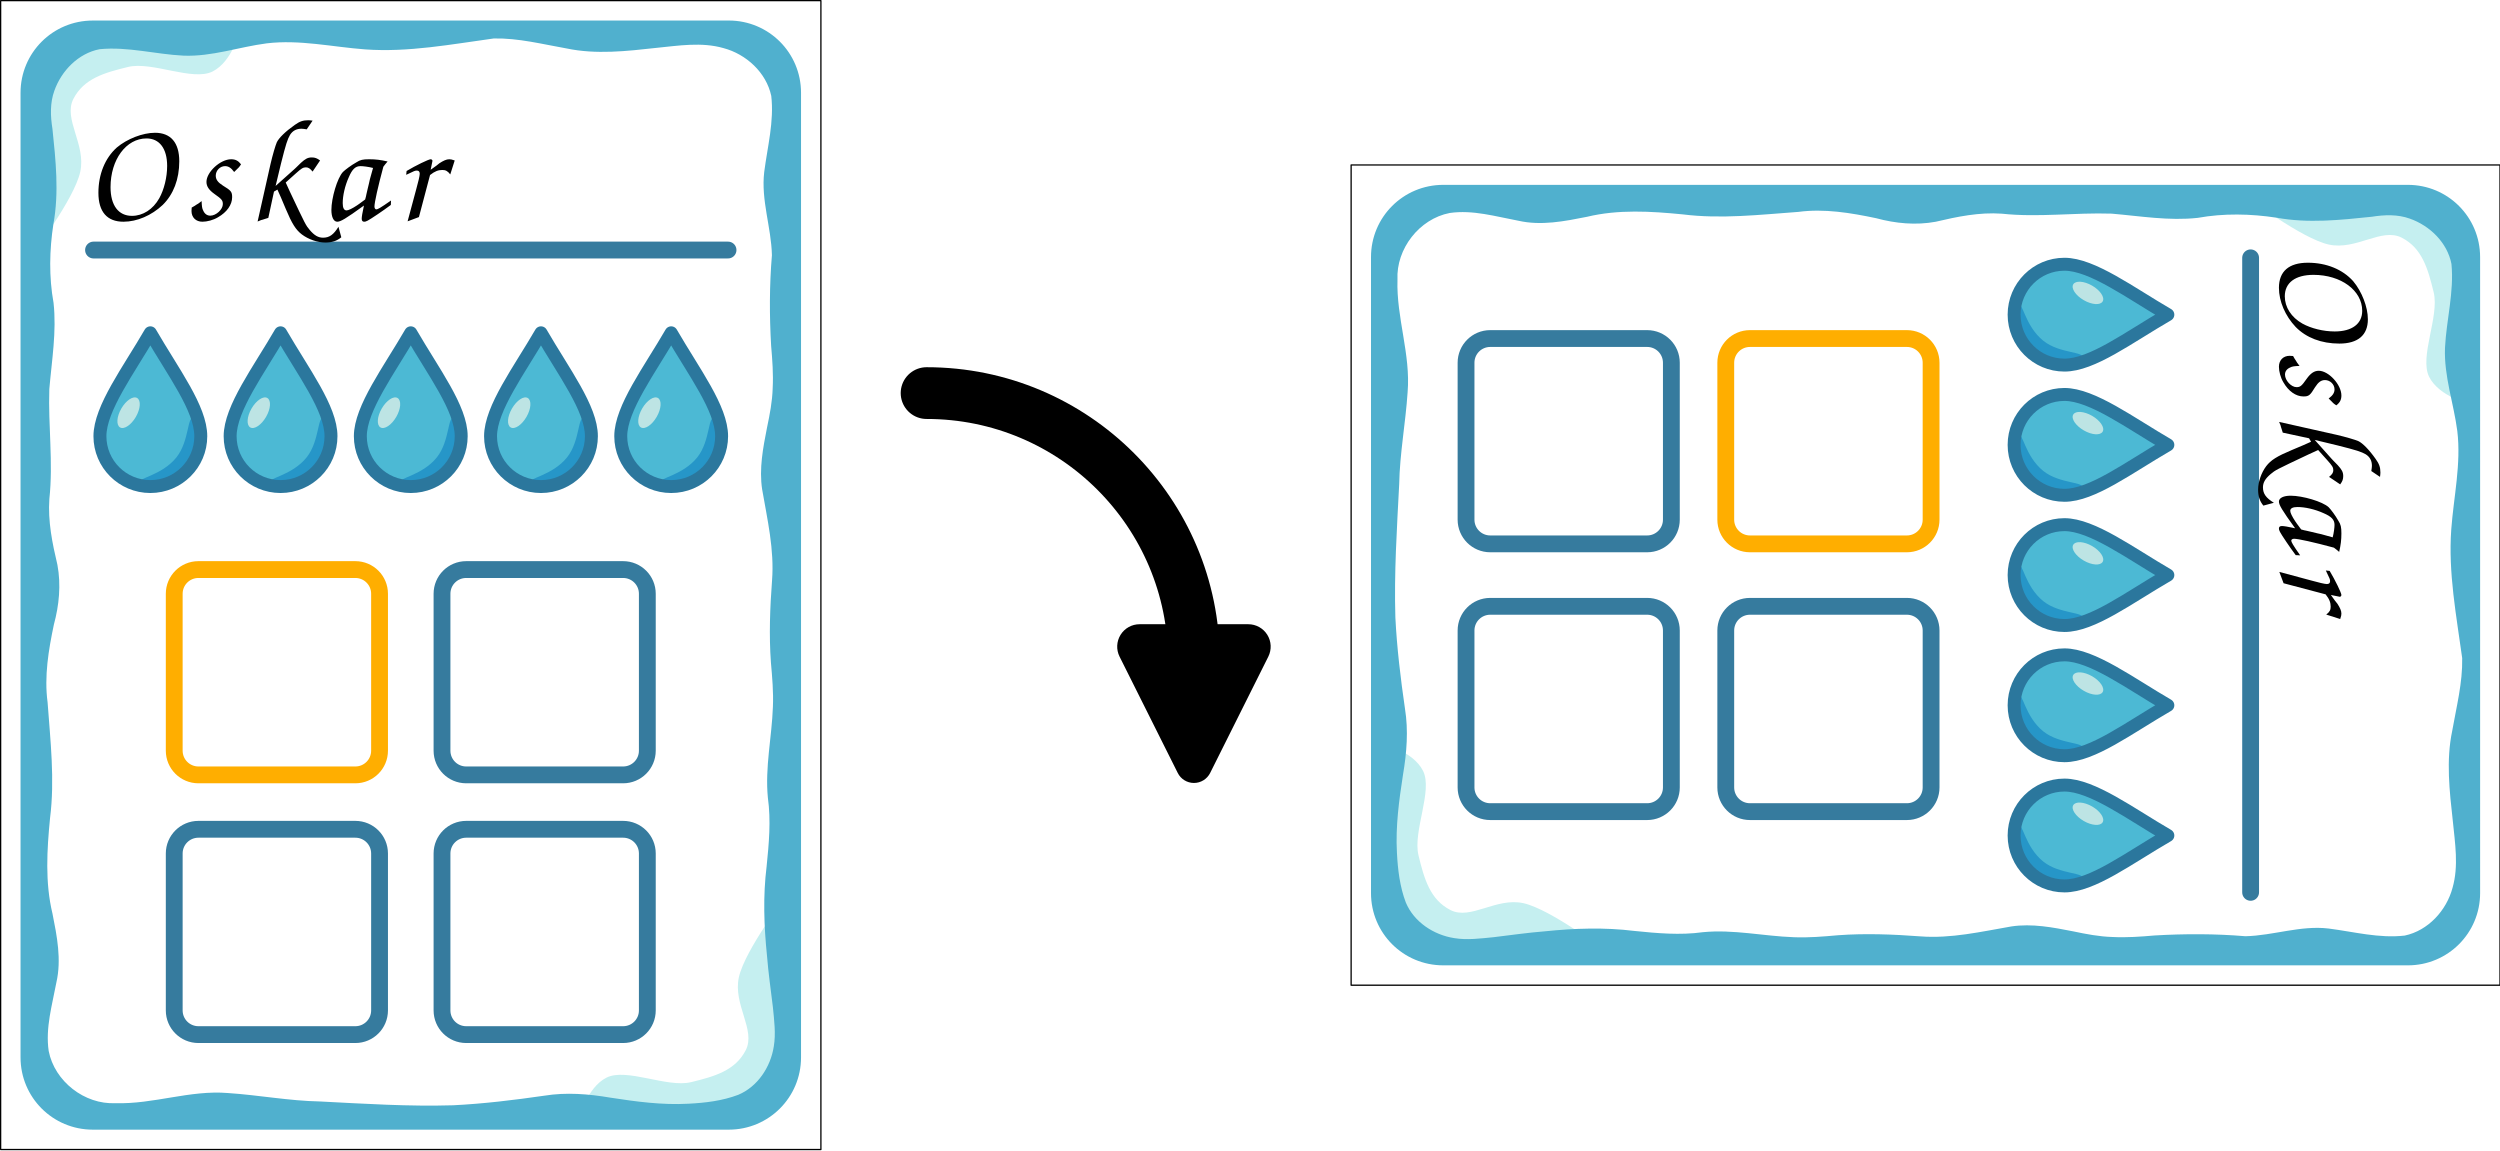
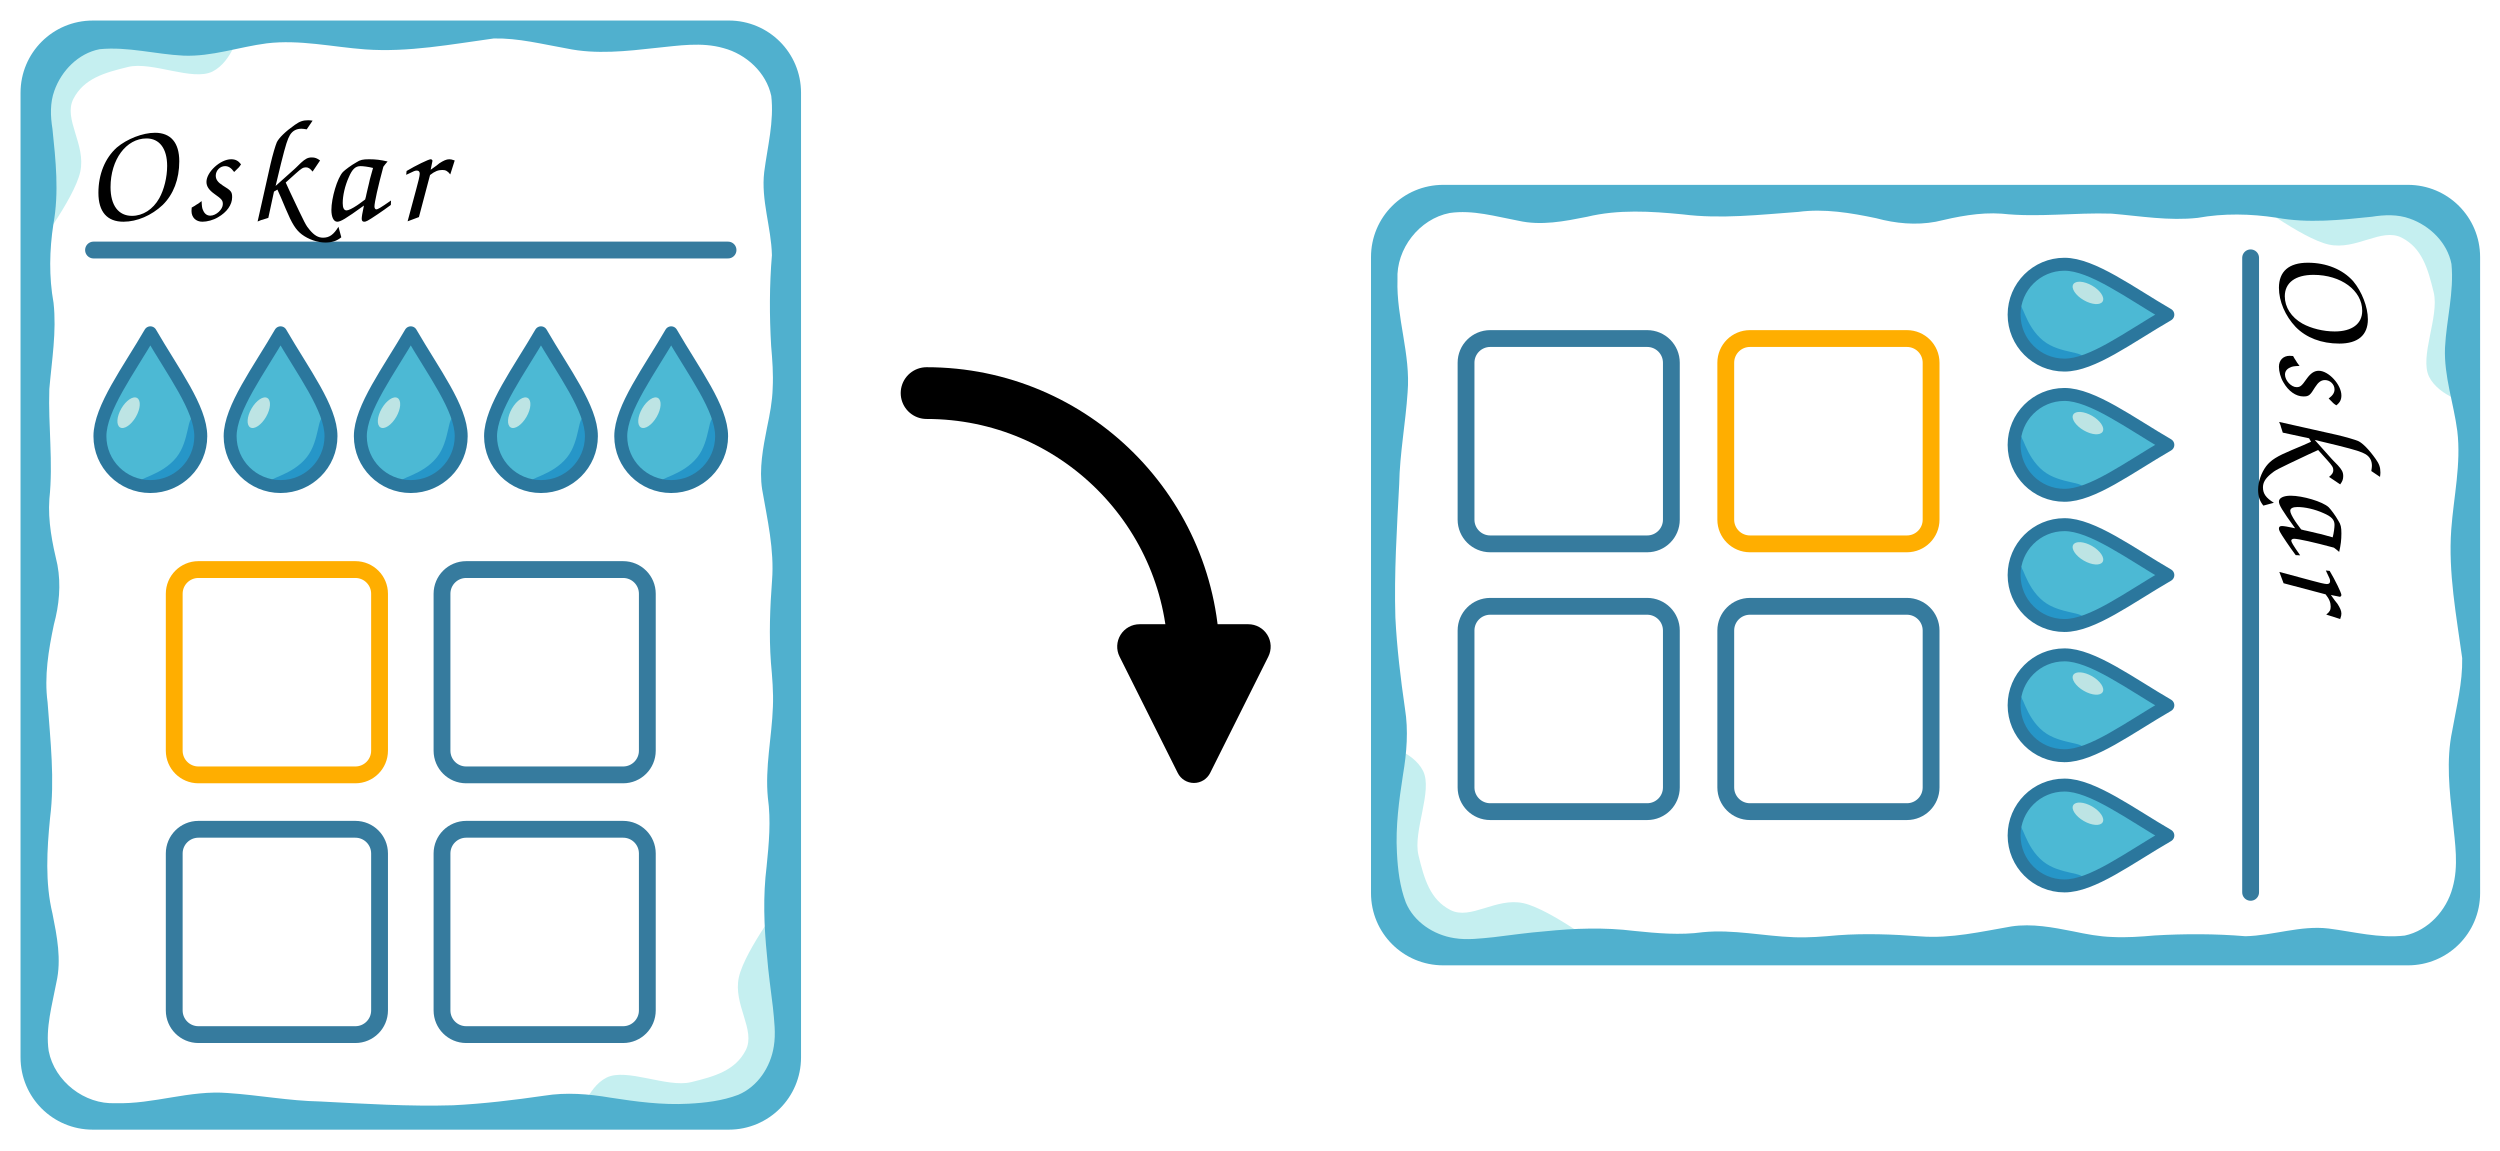
<svg xmlns="http://www.w3.org/2000/svg" width="193.231mm" height="88.9mm" viewBox="0 0 193.231 88.9" version="1.1" id="svg1" xml:space="preserve">
  <defs id="defs1">
    <marker style="overflow:visible" id="RoundedArrow" refX="0" refY="0" orient="auto-start-reverse" markerWidth="0.5" markerHeight="0.5" viewBox="0 0 1 1" preserveAspectRatio="xMidYMid" markerUnits="strokeWidth">
      <path transform="scale(0.7)" d="m -0.211,-4.106 6.422,3.211 a 1,1 90 0 1 0,1.789 L -0.211,4.106 A 1.236,1.236 31.717 0 1 -2,3 v -6 a 1.236,1.236 148.283 0 1 1.789,-1.106 z" style="fill:context-stroke;fill-rule:evenodd;stroke:none" id="path8" />
    </marker>
  </defs>
  <g id="layer1" transform="translate(-16.76862,-104.05)">
    <path id="path1" style="fill:none;stroke:#000000;stroke-width:4;stroke-linecap:round;stroke-linejoin:round;stroke-dasharray:none;marker-end:url(#RoundedArrow)" d="m 88.386,134.433 c 11.413,0 20.665,9.252 20.665,20.665" />
    <g id="g1">
      <g id="layer1-8" transform="translate(11.16626,97.02075)">
        <path style="fill:#c5eff0;fill-opacity:1;stroke:none;stroke-width:1.3;stroke-linecap:round;stroke-linejoin:round;stroke-dasharray:none;stroke-opacity:1;paint-order:stroke fill markers" d="m 50.369,93.494 h 13.346 l 2.825,-2.765 -0.125,-14.516 c 0,0 -3.235,4.23 -3.703,6.348 -0.468,2.118 1.334,4.076 0.529,5.643 -0.805,1.566 -2.38,2.021 -4.232,2.469 -1.852,0.447 -4.982,-1.125 -6.524,-0.353 -1.542,0.772 -2.116,3.174 -2.116,3.174 z" id="path48" />
        <path style="fill:#c5eff0;fill-opacity:1;stroke:none;stroke-width:1.3;stroke-linecap:round;stroke-linejoin:round;stroke-dasharray:none;stroke-opacity:1;paint-order:stroke fill markers" d="M 24.147,9.382 H 10.802 L 7.976,12.147 8.101,26.663 c 0,0 3.235,-4.23 3.703,-6.348 0.468,-2.118 -1.334,-4.076 -0.529,-5.643 0.805,-1.566 2.38,-2.021 4.232,-2.469 1.852,-0.447 4.982,1.125 6.524,0.353 1.542,-0.772 2.116,-3.174 2.116,-3.174 z" id="path47" />
-         <rect style="fill:none;stroke:#000000;stroke-width:0.1;stroke-linecap:round;stroke-linejoin:round;stroke-dasharray:none;stroke-opacity:1;paint-order:markers stroke fill" id="rect2" width="88.8" height="63.4" x="-95.879" y="5.652" transform="rotate(-90)" />
        <path id="rect27" style="fill:#50b0ce;fill-opacity:1;stroke:none;stroke-width:0.1;stroke-dasharray:none;paint-order:stroke fill markers" d="m 12.777,8.617 c -3.095,0 -5.587,2.492 -5.587,5.587 v 74.552 c 0,3.095 2.492,5.587 5.587,5.587 h 49.152 c 3.095,0 5.587,-2.492 5.587,-5.587 V 14.203 c 0,-3.095 -2.492,-5.587 -5.587,-5.587 z m 30.995,1.385 c 1.905,-0.038 3.761,0.445 5.624,0.772 2.293,0.481 4.648,0.209 6.951,-0.046 1.712,-0.17 3.481,-0.464 5.17,0.018 1.759,0.467 3.311,1.884 3.698,3.695 0.229,1.979 -0.294,3.93 -0.544,5.88 -0.261,2.172 0.546,4.277 0.595,6.436 -0.196,2.331 -0.195,4.675 -0.06,7.01 0.094,1.083 0.175,2.171 0.119,3.259 -0.028,1.029 -0.225,2.04 -0.436,3.044 -0.308,1.568 -0.622,3.183 -0.379,4.783 0.401,2.322 0.95,4.662 0.766,7.035 -0.158,2.113 -0.241,4.236 -0.087,6.352 0.1,1.137 0.202,2.277 0.153,3.42 -0.082,2.344 -0.619,4.675 -0.389,7.026 0.247,1.766 0.082,3.552 -0.098,5.316 -0.284,2.289 -0.204,4.606 0.03,6.896 0.106,1.331 0.296,2.652 0.456,3.977 0.097,1.007 0.238,2.031 0.07,3.038 -0.246,1.582 -1.241,3.105 -2.747,3.737 -1.231,0.467 -2.555,0.623 -3.863,0.689 -2.026,0.112 -4.044,-0.164 -6.041,-0.473 -1.676,-0.283 -3.396,-0.423 -5.083,-0.149 -2.34,0.339 -4.691,0.624 -7.054,0.742 -3.431,0.104 -6.861,-0.119 -10.287,-0.295 -2.385,-0.044 -4.736,-0.494 -7.112,-0.651 -2.934,-0.245 -5.771,0.877 -8.699,0.783 C 12.141,92.413 9.818,90.608 9.365,88.26 9.105,86.471 9.637,84.706 9.961,82.962 10.365,81.199 10.007,79.39 9.66,77.651 9.076,75.23 9.231,72.715 9.471,70.261 9.847,67.286 9.496,64.291 9.281,61.319 9.011,59.302 9.354,57.271 9.768,55.298 10.174,53.806 10.326,52.225 10.042,50.697 9.648,49.028 9.295,47.317 9.418,45.592 9.723,42.767 9.321,39.932 9.415,37.102 9.603,34.888 9.987,32.665 9.741,30.439 9.378,28.427 9.422,26.358 9.73,24.342 10.175,21.907 9.91,19.422 9.655,16.982 9.499,16.009 9.461,14.984 9.803,14.044 c 0.546,-1.549 1.853,-2.89 3.497,-3.212 2.182,-0.214 4.325,0.394 6.494,0.499 2.186,0.085 4.278,-0.673 6.423,-0.951 2.547,-0.307 5.078,0.28 7.61,0.467 3.339,0.241 6.65,-0.394 9.944,-0.845 z" />
        <path style="fill:#d35f5f;fill-opacity:1;stroke:#367b9e;stroke-width:1.3;stroke-linecap:round;stroke-dasharray:none;stroke-opacity:1;paint-order:stroke fill markers" d="M 12.831,26.355 H 61.874" id="path29" />
        <g id="g45" transform="matrix(0.9714795,0,0,0.9697636,-0.2522367,-0.7414276)" style="stroke-width:1.03">
          <g id="g32" transform="translate(-17.54498,-5.201777)" style="stroke-width:1.03">
            <path id="path30" style="fill:#4cb9d4;stroke:none;stroke-width:1.339;stroke-linecap:round;stroke-linejoin:round;paint-order:stroke fill markers" d="m 39.546,47.982 c 0,2.216 -1.796,4.012 -4.012,4.012 -2.216,0 -4.012,-1.796 -4.012,-4.012 0,-2.216 2.304,-5.287 4.012,-8.243 1.818,3.149 4.012,6.028 4.012,8.243 z" />
            <path id="ellipse32" style="fill:#2696c8;stroke-width:1.03;stroke-linecap:round;stroke-linejoin:round;paint-order:stroke fill markers" transform="rotate(30)" d="m 58.883,24.036 c 0,1.248 -2.246,3.244 -2.861,3.244 -0.615,0 1.104,-1.173 1.385,-3.092 0.242,-1.656 -0.969,-3.347 -0.355,-3.347 0.615,-1e-6 1.831,1.947 1.831,3.195 z" />
            <path id="path31" style="fill:none;stroke:#2b779d;stroke-width:1.03;stroke-linecap:round;stroke-linejoin:round;stroke-dasharray:none;paint-order:stroke fill markers" d="m 39.546,47.982 c 0,2.216 -1.796,4.012 -4.012,4.012 -2.216,0 -4.012,-1.796 -4.012,-4.012 0,-2.216 2.304,-5.287 4.012,-8.243 1.818,3.149 4.012,6.028 4.012,8.243 z" />
            <ellipse style="fill:#bde4e4;fill-opacity:1;stroke:none;stroke-width:1.03;stroke-linecap:round;stroke-linejoin:round;stroke-dasharray:none;stroke-opacity:1;paint-order:stroke fill markers" id="path32" cx="52.328" cy="23.03" rx="0.667" ry="1.355" transform="rotate(30)" />
          </g>
          <g id="g35" transform="translate(-7.185505,-5.201777)" style="stroke-width:1.03">
            <path id="path33" style="fill:#4cb9d4;stroke:none;stroke-width:1.339;stroke-linecap:round;stroke-linejoin:round;paint-order:stroke fill markers" d="m 39.546,47.982 c 0,2.216 -1.796,4.012 -4.012,4.012 -2.216,0 -4.012,-1.796 -4.012,-4.012 0,-2.216 2.304,-5.287 4.012,-8.243 1.818,3.149 4.012,6.028 4.012,8.243 z" />
            <path id="path34" style="fill:#2696c8;stroke-width:1.03;stroke-linecap:round;stroke-linejoin:round;paint-order:stroke fill markers" transform="rotate(30)" d="m 58.883,24.036 c 0,1.248 -2.246,3.244 -2.861,3.244 -0.615,0 1.104,-1.173 1.385,-3.092 0.242,-1.656 -0.969,-3.347 -0.355,-3.347 0.615,-1e-6 1.831,1.947 1.831,3.195 z" />
            <path id="path35" style="fill:none;stroke:#2b779d;stroke-width:1.03;stroke-linecap:round;stroke-linejoin:round;stroke-dasharray:none;paint-order:stroke fill markers" d="m 39.546,47.982 c 0,2.216 -1.796,4.012 -4.012,4.012 -2.216,0 -4.012,-1.796 -4.012,-4.012 0,-2.216 2.304,-5.287 4.012,-8.243 1.818,3.149 4.012,6.028 4.012,8.243 z" />
            <ellipse style="fill:#bde4e4;fill-opacity:1;stroke:none;stroke-width:1.03;stroke-linecap:round;stroke-linejoin:round;stroke-dasharray:none;stroke-opacity:1;paint-order:stroke fill markers" id="ellipse35" cx="52.328" cy="23.03" rx="0.667" ry="1.355" transform="rotate(30)" />
          </g>
          <g id="g38" transform="translate(3.173965,-5.201777)" style="stroke-width:1.03">
            <path id="path36" style="fill:#4cb9d4;stroke:none;stroke-width:1.339;stroke-linecap:round;stroke-linejoin:round;paint-order:stroke fill markers" d="m 39.546,47.982 c 0,2.216 -1.796,4.012 -4.012,4.012 -2.216,0 -4.012,-1.796 -4.012,-4.012 0,-2.216 2.304,-5.287 4.012,-8.243 1.818,3.149 4.012,6.028 4.012,8.243 z" />
            <path id="path37" style="fill:#2696c8;stroke-width:1.03;stroke-linecap:round;stroke-linejoin:round;paint-order:stroke fill markers" transform="rotate(30)" d="m 58.883,24.036 c 0,1.248 -2.246,3.244 -2.861,3.244 -0.615,0 1.104,-1.173 1.385,-3.092 0.242,-1.656 -0.969,-3.347 -0.355,-3.347 0.615,-1e-6 1.831,1.947 1.831,3.195 z" />
            <path id="path38" style="fill:none;stroke:#2b779d;stroke-width:1.03;stroke-linecap:round;stroke-linejoin:round;stroke-dasharray:none;paint-order:stroke fill markers" d="m 39.546,47.982 c 0,2.216 -1.796,4.012 -4.012,4.012 -2.216,0 -4.012,-1.796 -4.012,-4.012 0,-2.216 2.304,-5.287 4.012,-8.243 1.818,3.149 4.012,6.028 4.012,8.243 z" />
            <ellipse style="fill:#bde4e4;fill-opacity:1;stroke:none;stroke-width:1.03;stroke-linecap:round;stroke-linejoin:round;stroke-dasharray:none;stroke-opacity:1;paint-order:stroke fill markers" id="ellipse38" cx="52.328" cy="23.03" rx="0.667" ry="1.355" transform="rotate(30)" />
          </g>
          <g id="g41" transform="translate(13.53344,-5.201777)" style="stroke-width:1.03">
            <path id="path39" style="fill:#4cb9d4;stroke:none;stroke-width:1.339;stroke-linecap:round;stroke-linejoin:round;paint-order:stroke fill markers" d="m 39.546,47.982 c 0,2.216 -1.796,4.012 -4.012,4.012 -2.216,0 -4.012,-1.796 -4.012,-4.012 0,-2.216 2.304,-5.287 4.012,-8.243 1.818,3.149 4.012,6.028 4.012,8.243 z" />
            <path id="path40" style="fill:#2696c8;stroke-width:1.03;stroke-linecap:round;stroke-linejoin:round;paint-order:stroke fill markers" transform="rotate(30)" d="m 58.883,24.036 c 0,1.248 -2.246,3.244 -2.861,3.244 -0.615,0 1.104,-1.173 1.385,-3.092 0.242,-1.656 -0.969,-3.347 -0.355,-3.347 0.615,-1e-6 1.831,1.947 1.831,3.195 z" />
            <path id="path41" style="fill:none;stroke:#2b779d;stroke-width:1.03;stroke-linecap:round;stroke-linejoin:round;stroke-dasharray:none;paint-order:stroke fill markers" d="m 39.546,47.982 c 0,2.216 -1.796,4.012 -4.012,4.012 -2.216,0 -4.012,-1.796 -4.012,-4.012 0,-2.216 2.304,-5.287 4.012,-8.243 1.818,3.149 4.012,6.028 4.012,8.243 z" />
            <ellipse style="fill:#bde4e4;fill-opacity:1;stroke:none;stroke-width:1.03;stroke-linecap:round;stroke-linejoin:round;stroke-dasharray:none;stroke-opacity:1;paint-order:stroke fill markers" id="ellipse41" cx="52.328" cy="23.03" rx="0.667" ry="1.355" transform="rotate(30)" />
          </g>
          <g id="g44" transform="translate(23.89291,-5.201777)" style="stroke-width:1.03">
            <path id="path42" style="fill:#4cb9d4;stroke:none;stroke-width:1.339;stroke-linecap:round;stroke-linejoin:round;paint-order:stroke fill markers" d="m 39.546,47.982 c 0,2.216 -1.796,4.012 -4.012,4.012 -2.216,0 -4.012,-1.796 -4.012,-4.012 0,-2.216 2.304,-5.287 4.012,-8.243 1.818,3.149 4.012,6.028 4.012,8.243 z" />
            <path id="path43" style="fill:#2696c8;stroke-width:1.03;stroke-linecap:round;stroke-linejoin:round;paint-order:stroke fill markers" transform="rotate(30)" d="m 58.883,24.036 c 0,1.248 -2.246,3.244 -2.861,3.244 -0.615,0 1.104,-1.173 1.385,-3.092 0.242,-1.656 -0.969,-3.347 -0.355,-3.347 0.615,-1e-6 1.831,1.947 1.831,3.195 z" />
            <path id="path44" style="fill:none;stroke:#2b779d;stroke-width:1.03;stroke-linecap:round;stroke-linejoin:round;stroke-dasharray:none;paint-order:stroke fill markers" d="m 39.546,47.982 c 0,2.216 -1.796,4.012 -4.012,4.012 -2.216,0 -4.012,-1.796 -4.012,-4.012 0,-2.216 2.304,-5.287 4.012,-8.243 1.818,3.149 4.012,6.028 4.012,8.243 z" />
            <ellipse style="fill:#bde4e4;fill-opacity:1;stroke:none;stroke-width:1.03;stroke-linecap:round;stroke-linejoin:round;stroke-dasharray:none;stroke-opacity:1;paint-order:stroke fill markers" id="ellipse44" cx="52.328" cy="23.03" rx="0.667" ry="1.355" transform="rotate(30)" />
          </g>
        </g>
        <g id="g55" transform="rotate(180,37.17894,69.02454)">
          <rect style="fill:none;fill-opacity:1;stroke:#367b9e;stroke-width:1.3;stroke-linecap:round;stroke-linejoin:round;stroke-dasharray:none;stroke-opacity:1;paint-order:stroke fill markers" id="rect49" width="15.87" height="15.87" x="18.722" y="51.052" ry="1.87" rx="1.87" />
          <rect style="fill:none;fill-opacity:1;stroke:#367b9e;stroke-width:1.3;stroke-linecap:round;stroke-linejoin:round;stroke-dasharray:none;stroke-opacity:1;paint-order:stroke fill markers" id="rect53" width="15.87" height="15.87" x="39.419" y="51.052" ry="1.87" rx="1.87" />
          <rect style="fill:none;fill-opacity:1;stroke:#367b9e;stroke-width:1.3;stroke-linecap:round;stroke-linejoin:round;stroke-dasharray:none;stroke-opacity:1;paint-order:stroke fill markers" id="rect54" width="15.87" height="15.87" x="18.722" y="71.127" ry="1.87" rx="1.87" />
          <rect style="fill:none;fill-opacity:1;stroke:#ffae00;stroke-width:1.3;stroke-linecap:round;stroke-linejoin:round;stroke-dasharray:none;stroke-opacity:1;paint-order:stroke fill markers" id="rect55" width="15.87" height="15.87" x="39.419" y="71.127" ry="1.87" rx="1.87" />
        </g>
      </g>
      <text xml:space="preserve" style="font-size:11.404px;line-height:1;font-family:'Comic Sans MS';-inkscape-font-specification:'Comic Sans MS, Normal';text-align:center;letter-spacing:1.069px;word-spacing:2.851px;writing-mode:lr-tb;direction:ltr;text-anchor:middle;fill:#000000;stroke:none;stroke-width:4;stroke-linecap:round;stroke-linejoin:round;stroke-dasharray:none" x="48.379" y="121.048" id="text1">
        <tspan id="tspan1" style="fill:#000000;stroke:none;stroke-width:4" x="48.914" y="121.048">Oskar</tspan>
      </text>
    </g>
    <g id="g27" transform="rotate(90,107.0593,207.0407)">
      <g id="g26" transform="translate(11.16626,97.02075)">
        <path style="fill:#c5eff0;fill-opacity:1;stroke:none;stroke-width:1.3;stroke-linecap:round;stroke-linejoin:round;stroke-dasharray:none;stroke-opacity:1;paint-order:stroke fill markers" d="m 50.369,93.494 h 13.346 l 2.825,-2.765 -0.125,-14.516 c 0,0 -3.235,4.23 -3.703,6.348 -0.468,2.118 1.334,4.076 0.529,5.643 -0.805,1.566 -2.38,2.021 -4.232,2.469 -1.852,0.447 -4.982,-1.125 -6.524,-0.353 -1.542,0.772 -2.116,3.174 -2.116,3.174 z" id="path2" />
        <path style="fill:#c5eff0;fill-opacity:1;stroke:none;stroke-width:1.3;stroke-linecap:round;stroke-linejoin:round;stroke-dasharray:none;stroke-opacity:1;paint-order:stroke fill markers" d="M 24.147,9.382 H 10.802 L 7.976,12.147 8.101,26.663 c 0,0 3.235,-4.23 3.703,-6.348 0.468,-2.118 -1.334,-4.076 -0.529,-5.643 0.805,-1.566 2.38,-2.021 4.232,-2.469 1.852,-0.447 4.982,1.125 6.524,0.353 1.542,-0.772 2.116,-3.174 2.116,-3.174 z" id="path3" />
-         <rect style="fill:none;stroke:#000000;stroke-width:0.1;stroke-linecap:round;stroke-linejoin:round;stroke-dasharray:none;stroke-opacity:1;paint-order:markers stroke fill" id="rect3" width="88.8" height="63.4" x="-95.879" y="5.652" transform="rotate(-90)" />
        <path id="path4" style="fill:#50b0ce;fill-opacity:1;stroke:none;stroke-width:0.1;stroke-dasharray:none;paint-order:stroke fill markers" d="m 12.777,8.617 c -3.095,0 -5.587,2.492 -5.587,5.587 v 74.552 c 0,3.095 2.492,5.587 5.587,5.587 h 49.152 c 3.095,0 5.587,-2.492 5.587,-5.587 V 14.203 c 0,-3.095 -2.492,-5.587 -5.587,-5.587 z m 30.995,1.385 c 1.905,-0.038 3.761,0.445 5.624,0.772 2.293,0.481 4.648,0.209 6.951,-0.046 1.712,-0.17 3.481,-0.464 5.17,0.018 1.759,0.467 3.311,1.884 3.698,3.695 0.229,1.979 -0.294,3.93 -0.544,5.88 -0.261,2.172 0.546,4.277 0.595,6.436 -0.196,2.331 -0.195,4.675 -0.06,7.01 0.094,1.083 0.175,2.171 0.119,3.259 -0.028,1.029 -0.225,2.04 -0.436,3.044 -0.308,1.568 -0.622,3.183 -0.379,4.783 0.401,2.322 0.95,4.662 0.766,7.035 -0.158,2.113 -0.241,4.236 -0.087,6.352 0.1,1.137 0.202,2.277 0.153,3.42 -0.082,2.344 -0.619,4.675 -0.389,7.026 0.247,1.766 0.082,3.552 -0.098,5.316 -0.284,2.289 -0.204,4.606 0.03,6.896 0.106,1.331 0.296,2.652 0.456,3.977 0.097,1.007 0.238,2.031 0.07,3.038 -0.246,1.582 -1.241,3.105 -2.747,3.737 -1.231,0.467 -2.555,0.623 -3.863,0.689 -2.026,0.112 -4.044,-0.164 -6.041,-0.473 -1.676,-0.283 -3.396,-0.423 -5.083,-0.149 -2.34,0.339 -4.691,0.624 -7.054,0.742 -3.431,0.104 -6.861,-0.119 -10.287,-0.295 -2.385,-0.044 -4.736,-0.494 -7.112,-0.651 -2.934,-0.245 -5.771,0.877 -8.699,0.783 C 12.141,92.413 9.818,90.608 9.365,88.26 9.105,86.471 9.637,84.706 9.961,82.962 10.365,81.199 10.007,79.39 9.66,77.651 9.076,75.23 9.231,72.715 9.471,70.261 9.847,67.286 9.496,64.291 9.281,61.319 9.011,59.302 9.354,57.271 9.768,55.298 10.174,53.806 10.326,52.225 10.042,50.697 9.648,49.028 9.295,47.317 9.418,45.592 9.723,42.767 9.321,39.932 9.415,37.102 9.603,34.888 9.987,32.665 9.741,30.439 9.378,28.427 9.422,26.358 9.73,24.342 10.175,21.907 9.91,19.422 9.655,16.982 9.499,16.009 9.461,14.984 9.803,14.044 c 0.546,-1.549 1.853,-2.89 3.497,-3.212 2.182,-0.214 4.325,0.394 6.494,0.499 2.186,0.085 4.278,-0.673 6.423,-0.951 2.547,-0.307 5.078,0.28 7.61,0.467 3.339,0.241 6.65,-0.394 9.944,-0.845 z" />
        <path style="fill:#d35f5f;fill-opacity:1;stroke:#367b9e;stroke-width:1.3;stroke-linecap:round;stroke-dasharray:none;stroke-opacity:1;paint-order:stroke fill markers" d="M 12.831,26.355 H 61.874" id="path5" />
        <g id="g22" transform="matrix(0.9714795,0,0,0.9697636,-0.2522367,-0.7414276)" style="stroke-width:1.03">
          <g id="g9" transform="translate(-17.54498,-5.201777)" style="stroke-width:1.03">
            <path id="path6" style="fill:#4cb9d4;stroke:none;stroke-width:1.339;stroke-linecap:round;stroke-linejoin:round;paint-order:stroke fill markers" d="m 39.546,47.982 c 0,2.216 -1.796,4.012 -4.012,4.012 -2.216,0 -4.012,-1.796 -4.012,-4.012 0,-2.216 2.304,-5.287 4.012,-8.243 1.818,3.149 4.012,6.028 4.012,8.243 z" />
            <path id="path7" style="fill:#2696c8;stroke-width:1.03;stroke-linecap:round;stroke-linejoin:round;paint-order:stroke fill markers" transform="rotate(30)" d="m 58.883,24.036 c 0,1.248 -2.246,3.244 -2.861,3.244 -0.615,0 1.104,-1.173 1.385,-3.092 0.242,-1.656 -0.969,-3.347 -0.355,-3.347 0.615,-1e-6 1.831,1.947 1.831,3.195 z" />
            <path id="path9" style="fill:none;stroke:#2b779d;stroke-width:1.03;stroke-linecap:round;stroke-linejoin:round;stroke-dasharray:none;paint-order:stroke fill markers" d="m 39.546,47.982 c 0,2.216 -1.796,4.012 -4.012,4.012 -2.216,0 -4.012,-1.796 -4.012,-4.012 0,-2.216 2.304,-5.287 4.012,-8.243 1.818,3.149 4.012,6.028 4.012,8.243 z" />
            <ellipse style="fill:#bde4e4;fill-opacity:1;stroke:none;stroke-width:1.03;stroke-linecap:round;stroke-linejoin:round;stroke-dasharray:none;stroke-opacity:1;paint-order:stroke fill markers" id="ellipse9" cx="52.328" cy="23.03" rx="0.667" ry="1.355" transform="rotate(30)" />
          </g>
          <g id="g12" transform="translate(-7.185505,-5.201777)" style="stroke-width:1.03">
            <path id="path10" style="fill:#4cb9d4;stroke:none;stroke-width:1.339;stroke-linecap:round;stroke-linejoin:round;paint-order:stroke fill markers" d="m 39.546,47.982 c 0,2.216 -1.796,4.012 -4.012,4.012 -2.216,0 -4.012,-1.796 -4.012,-4.012 0,-2.216 2.304,-5.287 4.012,-8.243 1.818,3.149 4.012,6.028 4.012,8.243 z" />
            <path id="path11" style="fill:#2696c8;stroke-width:1.03;stroke-linecap:round;stroke-linejoin:round;paint-order:stroke fill markers" transform="rotate(30)" d="m 58.883,24.036 c 0,1.248 -2.246,3.244 -2.861,3.244 -0.615,0 1.104,-1.173 1.385,-3.092 0.242,-1.656 -0.969,-3.347 -0.355,-3.347 0.615,-1e-6 1.831,1.947 1.831,3.195 z" />
            <path id="path12" style="fill:none;stroke:#2b779d;stroke-width:1.03;stroke-linecap:round;stroke-linejoin:round;stroke-dasharray:none;paint-order:stroke fill markers" d="m 39.546,47.982 c 0,2.216 -1.796,4.012 -4.012,4.012 -2.216,0 -4.012,-1.796 -4.012,-4.012 0,-2.216 2.304,-5.287 4.012,-8.243 1.818,3.149 4.012,6.028 4.012,8.243 z" />
            <ellipse style="fill:#bde4e4;fill-opacity:1;stroke:none;stroke-width:1.03;stroke-linecap:round;stroke-linejoin:round;stroke-dasharray:none;stroke-opacity:1;paint-order:stroke fill markers" id="ellipse12" cx="52.328" cy="23.03" rx="0.667" ry="1.355" transform="rotate(30)" />
          </g>
          <g id="g15" transform="translate(3.173965,-5.201777)" style="stroke-width:1.03">
            <path id="path13" style="fill:#4cb9d4;stroke:none;stroke-width:1.339;stroke-linecap:round;stroke-linejoin:round;paint-order:stroke fill markers" d="m 39.546,47.982 c 0,2.216 -1.796,4.012 -4.012,4.012 -2.216,0 -4.012,-1.796 -4.012,-4.012 0,-2.216 2.304,-5.287 4.012,-8.243 1.818,3.149 4.012,6.028 4.012,8.243 z" />
            <path id="path14" style="fill:#2696c8;stroke-width:1.03;stroke-linecap:round;stroke-linejoin:round;paint-order:stroke fill markers" transform="rotate(30)" d="m 58.883,24.036 c 0,1.248 -2.246,3.244 -2.861,3.244 -0.615,0 1.104,-1.173 1.385,-3.092 0.242,-1.656 -0.969,-3.347 -0.355,-3.347 0.615,-1e-6 1.831,1.947 1.831,3.195 z" />
            <path id="path15" style="fill:none;stroke:#2b779d;stroke-width:1.03;stroke-linecap:round;stroke-linejoin:round;stroke-dasharray:none;paint-order:stroke fill markers" d="m 39.546,47.982 c 0,2.216 -1.796,4.012 -4.012,4.012 -2.216,0 -4.012,-1.796 -4.012,-4.012 0,-2.216 2.304,-5.287 4.012,-8.243 1.818,3.149 4.012,6.028 4.012,8.243 z" />
            <ellipse style="fill:#bde4e4;fill-opacity:1;stroke:none;stroke-width:1.03;stroke-linecap:round;stroke-linejoin:round;stroke-dasharray:none;stroke-opacity:1;paint-order:stroke fill markers" id="ellipse15" cx="52.328" cy="23.03" rx="0.667" ry="1.355" transform="rotate(30)" />
          </g>
          <g id="g18" transform="translate(13.53344,-5.201777)" style="stroke-width:1.03">
            <path id="path16" style="fill:#4cb9d4;stroke:none;stroke-width:1.339;stroke-linecap:round;stroke-linejoin:round;paint-order:stroke fill markers" d="m 39.546,47.982 c 0,2.216 -1.796,4.012 -4.012,4.012 -2.216,0 -4.012,-1.796 -4.012,-4.012 0,-2.216 2.304,-5.287 4.012,-8.243 1.818,3.149 4.012,6.028 4.012,8.243 z" />
            <path id="path17" style="fill:#2696c8;stroke-width:1.03;stroke-linecap:round;stroke-linejoin:round;paint-order:stroke fill markers" transform="rotate(30)" d="m 58.883,24.036 c 0,1.248 -2.246,3.244 -2.861,3.244 -0.615,0 1.104,-1.173 1.385,-3.092 0.242,-1.656 -0.969,-3.347 -0.355,-3.347 0.615,-1e-6 1.831,1.947 1.831,3.195 z" />
            <path id="path18" style="fill:none;stroke:#2b779d;stroke-width:1.03;stroke-linecap:round;stroke-linejoin:round;stroke-dasharray:none;paint-order:stroke fill markers" d="m 39.546,47.982 c 0,2.216 -1.796,4.012 -4.012,4.012 -2.216,0 -4.012,-1.796 -4.012,-4.012 0,-2.216 2.304,-5.287 4.012,-8.243 1.818,3.149 4.012,6.028 4.012,8.243 z" />
            <ellipse style="fill:#bde4e4;fill-opacity:1;stroke:none;stroke-width:1.03;stroke-linecap:round;stroke-linejoin:round;stroke-dasharray:none;stroke-opacity:1;paint-order:stroke fill markers" id="ellipse18" cx="52.328" cy="23.03" rx="0.667" ry="1.355" transform="rotate(30)" />
          </g>
          <g id="g21" transform="translate(23.89291,-5.201777)" style="stroke-width:1.03">
            <path id="path19" style="fill:#4cb9d4;stroke:none;stroke-width:1.339;stroke-linecap:round;stroke-linejoin:round;paint-order:stroke fill markers" d="m 39.546,47.982 c 0,2.216 -1.796,4.012 -4.012,4.012 -2.216,0 -4.012,-1.796 -4.012,-4.012 0,-2.216 2.304,-5.287 4.012,-8.243 1.818,3.149 4.012,6.028 4.012,8.243 z" />
            <path id="path20" style="fill:#2696c8;stroke-width:1.03;stroke-linecap:round;stroke-linejoin:round;paint-order:stroke fill markers" transform="rotate(30)" d="m 58.883,24.036 c 0,1.248 -2.246,3.244 -2.861,3.244 -0.615,0 1.104,-1.173 1.385,-3.092 0.242,-1.656 -0.969,-3.347 -0.355,-3.347 0.615,-1e-6 1.831,1.947 1.831,3.195 z" />
            <path id="path21" style="fill:none;stroke:#2b779d;stroke-width:1.03;stroke-linecap:round;stroke-linejoin:round;stroke-dasharray:none;paint-order:stroke fill markers" d="m 39.546,47.982 c 0,2.216 -1.796,4.012 -4.012,4.012 -2.216,0 -4.012,-1.796 -4.012,-4.012 0,-2.216 2.304,-5.287 4.012,-8.243 1.818,3.149 4.012,6.028 4.012,8.243 z" />
            <ellipse style="fill:#bde4e4;fill-opacity:1;stroke:none;stroke-width:1.03;stroke-linecap:round;stroke-linejoin:round;stroke-dasharray:none;stroke-opacity:1;paint-order:stroke fill markers" id="ellipse21" cx="52.328" cy="23.03" rx="0.667" ry="1.355" transform="rotate(30)" />
          </g>
        </g>
        <g id="g25" transform="rotate(180,37.17894,69.02454)">
          <rect style="fill:none;fill-opacity:1;stroke:#367b9e;stroke-width:1.3;stroke-linecap:round;stroke-linejoin:round;stroke-dasharray:none;stroke-opacity:1;paint-order:stroke fill markers" id="rect22" width="15.87" height="15.87" x="18.722" y="51.052" ry="1.87" rx="1.87" />
          <rect style="fill:none;fill-opacity:1;stroke:#367b9e;stroke-width:1.3;stroke-linecap:round;stroke-linejoin:round;stroke-dasharray:none;stroke-opacity:1;paint-order:stroke fill markers" id="rect23" width="15.87" height="15.87" x="39.419" y="51.052" ry="1.87" rx="1.87" />
          <rect style="fill:none;fill-opacity:1;stroke:#367b9e;stroke-width:1.3;stroke-linecap:round;stroke-linejoin:round;stroke-dasharray:none;stroke-opacity:1;paint-order:stroke fill markers" id="rect24" width="15.87" height="15.87" x="18.722" y="71.127" ry="1.87" rx="1.87" />
          <rect style="fill:none;fill-opacity:1;stroke:#ffae00;stroke-width:1.3;stroke-linecap:round;stroke-linejoin:round;stroke-dasharray:none;stroke-opacity:1;paint-order:stroke fill markers" id="rect25" width="15.87" height="15.87" x="39.419" y="71.127" ry="1.87" rx="1.87" />
        </g>
      </g>
      <text xml:space="preserve" style="font-size:11.404px;line-height:1;font-family:'Comic Sans MS';-inkscape-font-specification:'Comic Sans MS, Normal';text-align:center;letter-spacing:1.069px;word-spacing:2.851px;writing-mode:lr-tb;direction:ltr;text-anchor:middle;fill:#000000;stroke:none;stroke-width:4;stroke-linecap:round;stroke-linejoin:round;stroke-dasharray:none" x="48.379" y="121.048" id="text26">
        <tspan id="tspan26" style="fill:#000000;stroke:none;stroke-width:4" x="48.914" y="121.048">Oskar</tspan>
      </text>
    </g>
  </g>
</svg>
